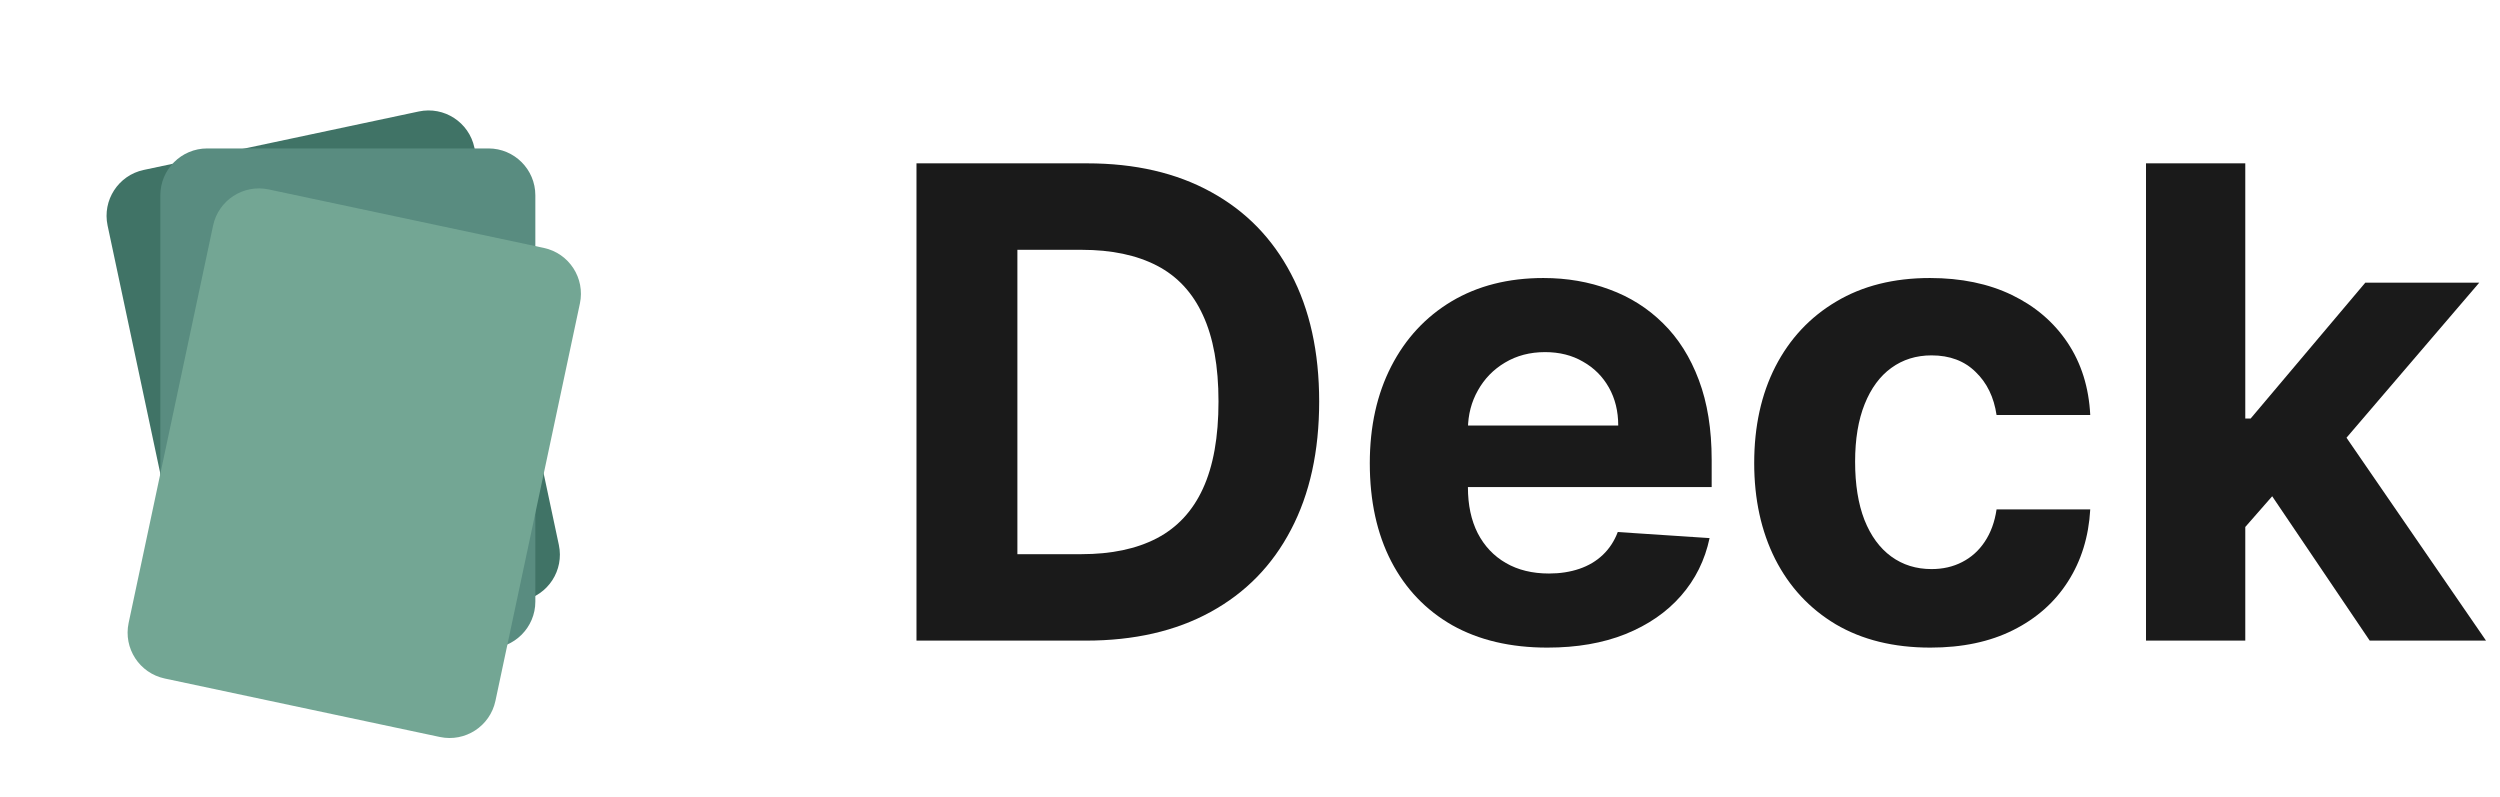
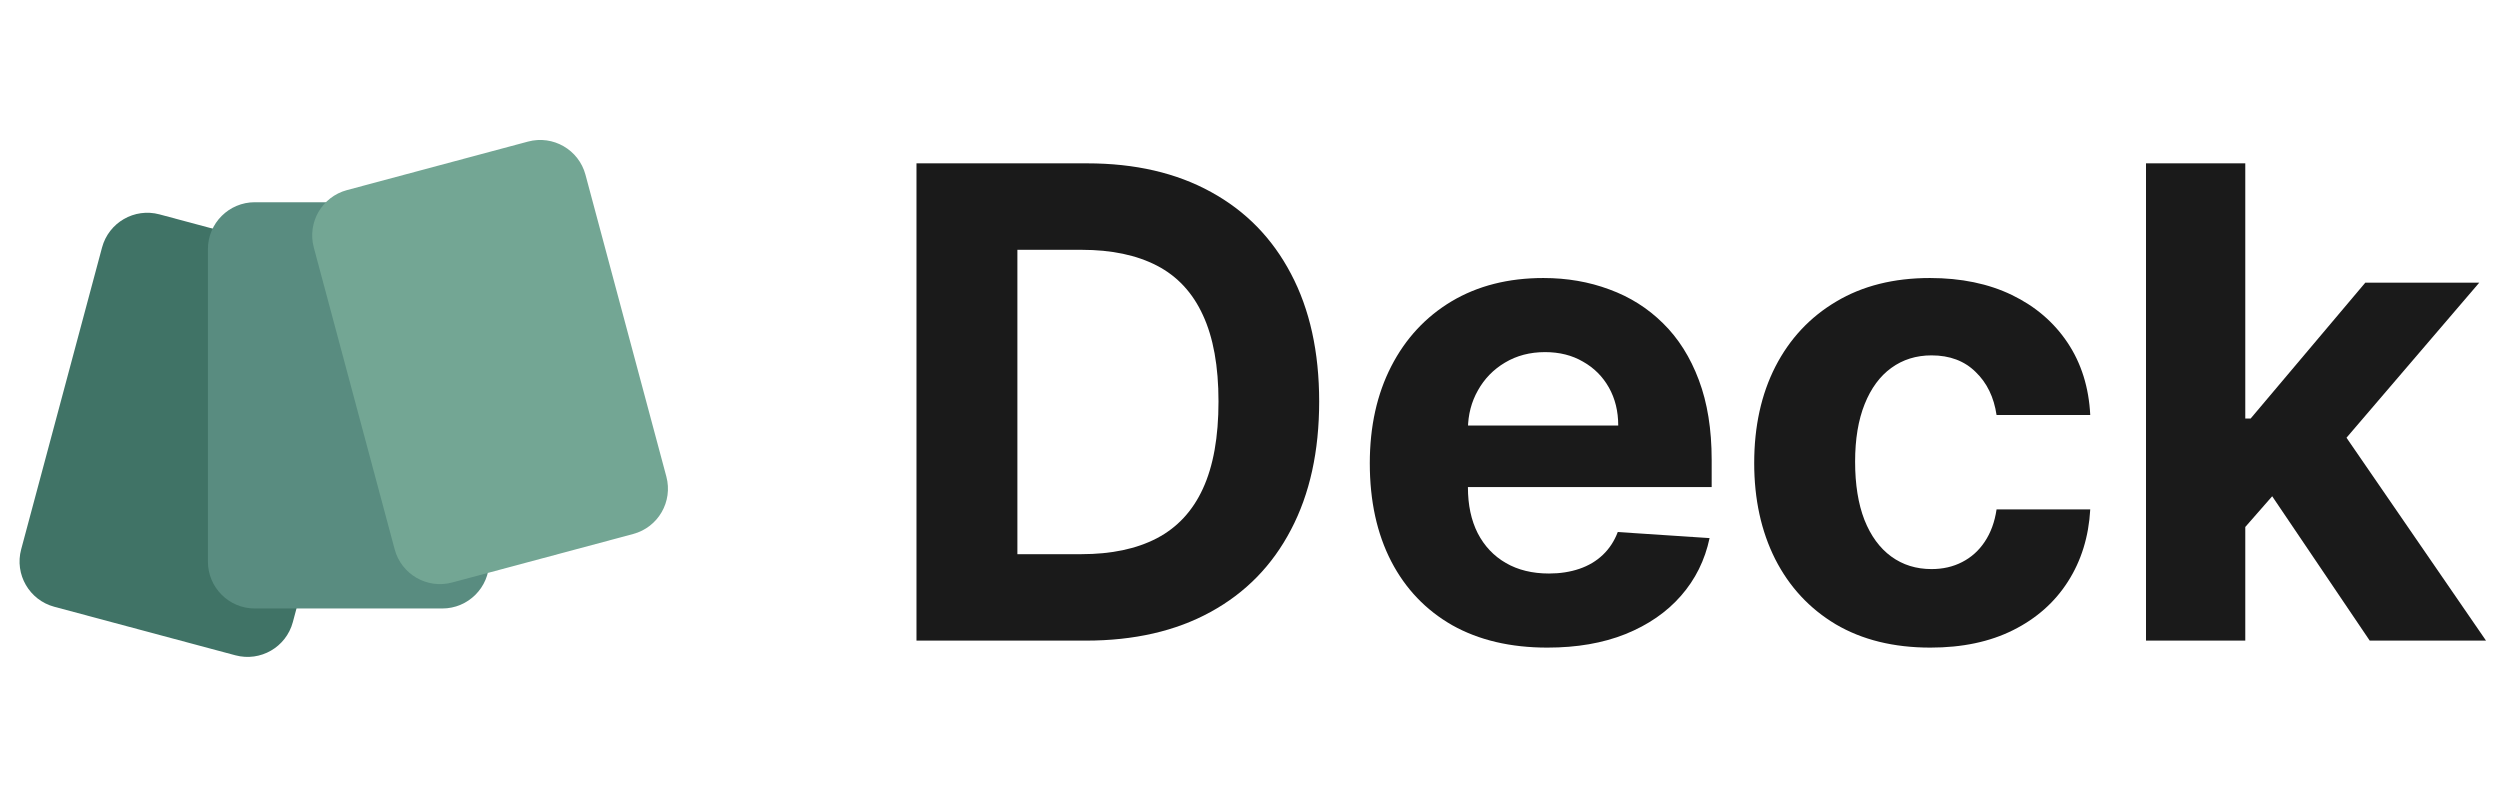
<svg xmlns="http://www.w3.org/2000/svg" width="160" height="51" viewBox="0 0 160 51" fill="none">
-   <rect x="6.262" y="11.5" width="24" height="32" rx="3" transform="rotate(-12 6.26221 11.5)" fill="#407366" />
-   <rect x="10.262" y="9.5" width="24" height="32" rx="3" fill="#598C80" />
-   <rect x="14.262" y="11.5" width="24" height="32" rx="3" transform="rotate(12 14.2622 11.5)" fill="#73A694" />
+   <rect x="7.307" y="12.943" width="18" height="26" rx="3" transform="rotate(15 7.30664 12.943)" fill="#407366" />
+   <rect x="13.307" y="12.943" width="18" height="26" rx="3" fill="#598C80" />
+   <rect x="19.307" y="12.943" width="18" height="26" rx="3" transform="rotate(-15 19.3066 12.943)" fill="#73A694" />
  <path d="M69.483 41H58.655V10.454H69.572C72.645 10.454 75.29 11.066 77.507 12.289C79.724 13.502 81.43 15.247 82.623 17.524C83.826 19.801 84.427 22.526 84.427 25.697C84.427 28.879 83.826 31.614 82.623 33.901C81.43 36.188 79.714 37.943 77.477 39.166C75.25 40.389 72.585 41 69.483 41ZM65.113 35.467H69.214C71.124 35.467 72.729 35.129 74.032 34.452C75.344 33.766 76.329 32.707 76.985 31.276C77.651 29.834 77.984 27.974 77.984 25.697C77.984 23.44 77.651 21.596 76.985 20.164C76.329 18.732 75.349 17.678 74.047 17.002C72.744 16.326 71.138 15.988 69.229 15.988H65.113V35.467Z" fill="#1A1A1A" />
  <path d="M99.032 41.447C96.676 41.447 94.647 40.97 92.947 40.016C91.257 39.051 89.954 37.689 89.04 35.929C88.125 34.159 87.667 32.066 87.667 29.65C87.667 27.293 88.125 25.225 89.04 23.445C89.954 21.666 91.242 20.278 92.903 19.284C94.573 18.29 96.532 17.793 98.779 17.793C100.29 17.793 101.697 18.036 103 18.523C104.312 19.001 105.456 19.722 106.43 20.686C107.415 21.651 108.18 22.864 108.727 24.325C109.274 25.777 109.547 27.477 109.547 29.426V31.171H90.203V27.234H103.567C103.567 26.319 103.368 25.509 102.97 24.803C102.572 24.097 102.02 23.545 101.314 23.147C100.618 22.739 99.808 22.535 98.883 22.535C97.919 22.535 97.064 22.759 96.318 23.207C95.582 23.644 95.005 24.236 94.588 24.982C94.17 25.717 93.957 26.538 93.947 27.442V31.186C93.947 32.32 94.155 33.299 94.573 34.124C95.001 34.95 95.602 35.586 96.378 36.033C97.153 36.481 98.073 36.705 99.137 36.705C99.843 36.705 100.489 36.605 101.076 36.406C101.662 36.207 102.165 35.909 102.582 35.511C103 35.114 103.318 34.626 103.537 34.05L109.413 34.438C109.115 35.849 108.503 37.082 107.579 38.136C106.664 39.18 105.481 39.996 104.029 40.582C102.587 41.159 100.922 41.447 99.032 41.447Z" fill="#1A1A1A" />
  <path d="M123.545 41.447C121.198 41.447 119.179 40.95 117.489 39.956C115.809 38.952 114.516 37.56 113.611 35.78C112.716 34 112.269 31.952 112.269 29.635C112.269 27.288 112.721 25.23 113.626 23.46C114.541 21.68 115.839 20.293 117.519 19.299C119.199 18.295 121.198 17.793 123.515 17.793C125.513 17.793 127.263 18.155 128.765 18.881C130.266 19.607 131.454 20.626 132.329 21.939C133.204 23.251 133.687 24.793 133.776 26.562H127.78C127.611 25.419 127.164 24.499 126.438 23.803C125.722 23.097 124.782 22.744 123.619 22.744C122.635 22.744 121.775 23.013 121.039 23.55C120.313 24.077 119.746 24.847 119.339 25.861C118.931 26.876 118.727 28.104 118.727 29.546C118.727 31.007 118.926 32.25 119.324 33.274C119.731 34.298 120.303 35.079 121.039 35.616C121.775 36.153 122.635 36.421 123.619 36.421C124.345 36.421 124.996 36.272 125.573 35.974C126.16 35.675 126.642 35.243 127.02 34.676C127.407 34.099 127.661 33.408 127.78 32.603H133.776C133.677 34.353 133.199 35.894 132.344 37.227C131.499 38.549 130.331 39.583 128.839 40.329C127.348 41.075 125.583 41.447 123.545 41.447Z" fill="#1A1A1A" />
  <path d="M143.101 34.408L143.116 26.786H144.041L151.379 18.091H158.672L148.814 29.605H147.307L143.101 34.408ZM137.344 41V10.454H143.698V41H137.344ZM151.662 41L144.921 31.022L149.157 26.533L159.105 41H151.662Z" fill="#1A1A1A" />
</svg>
